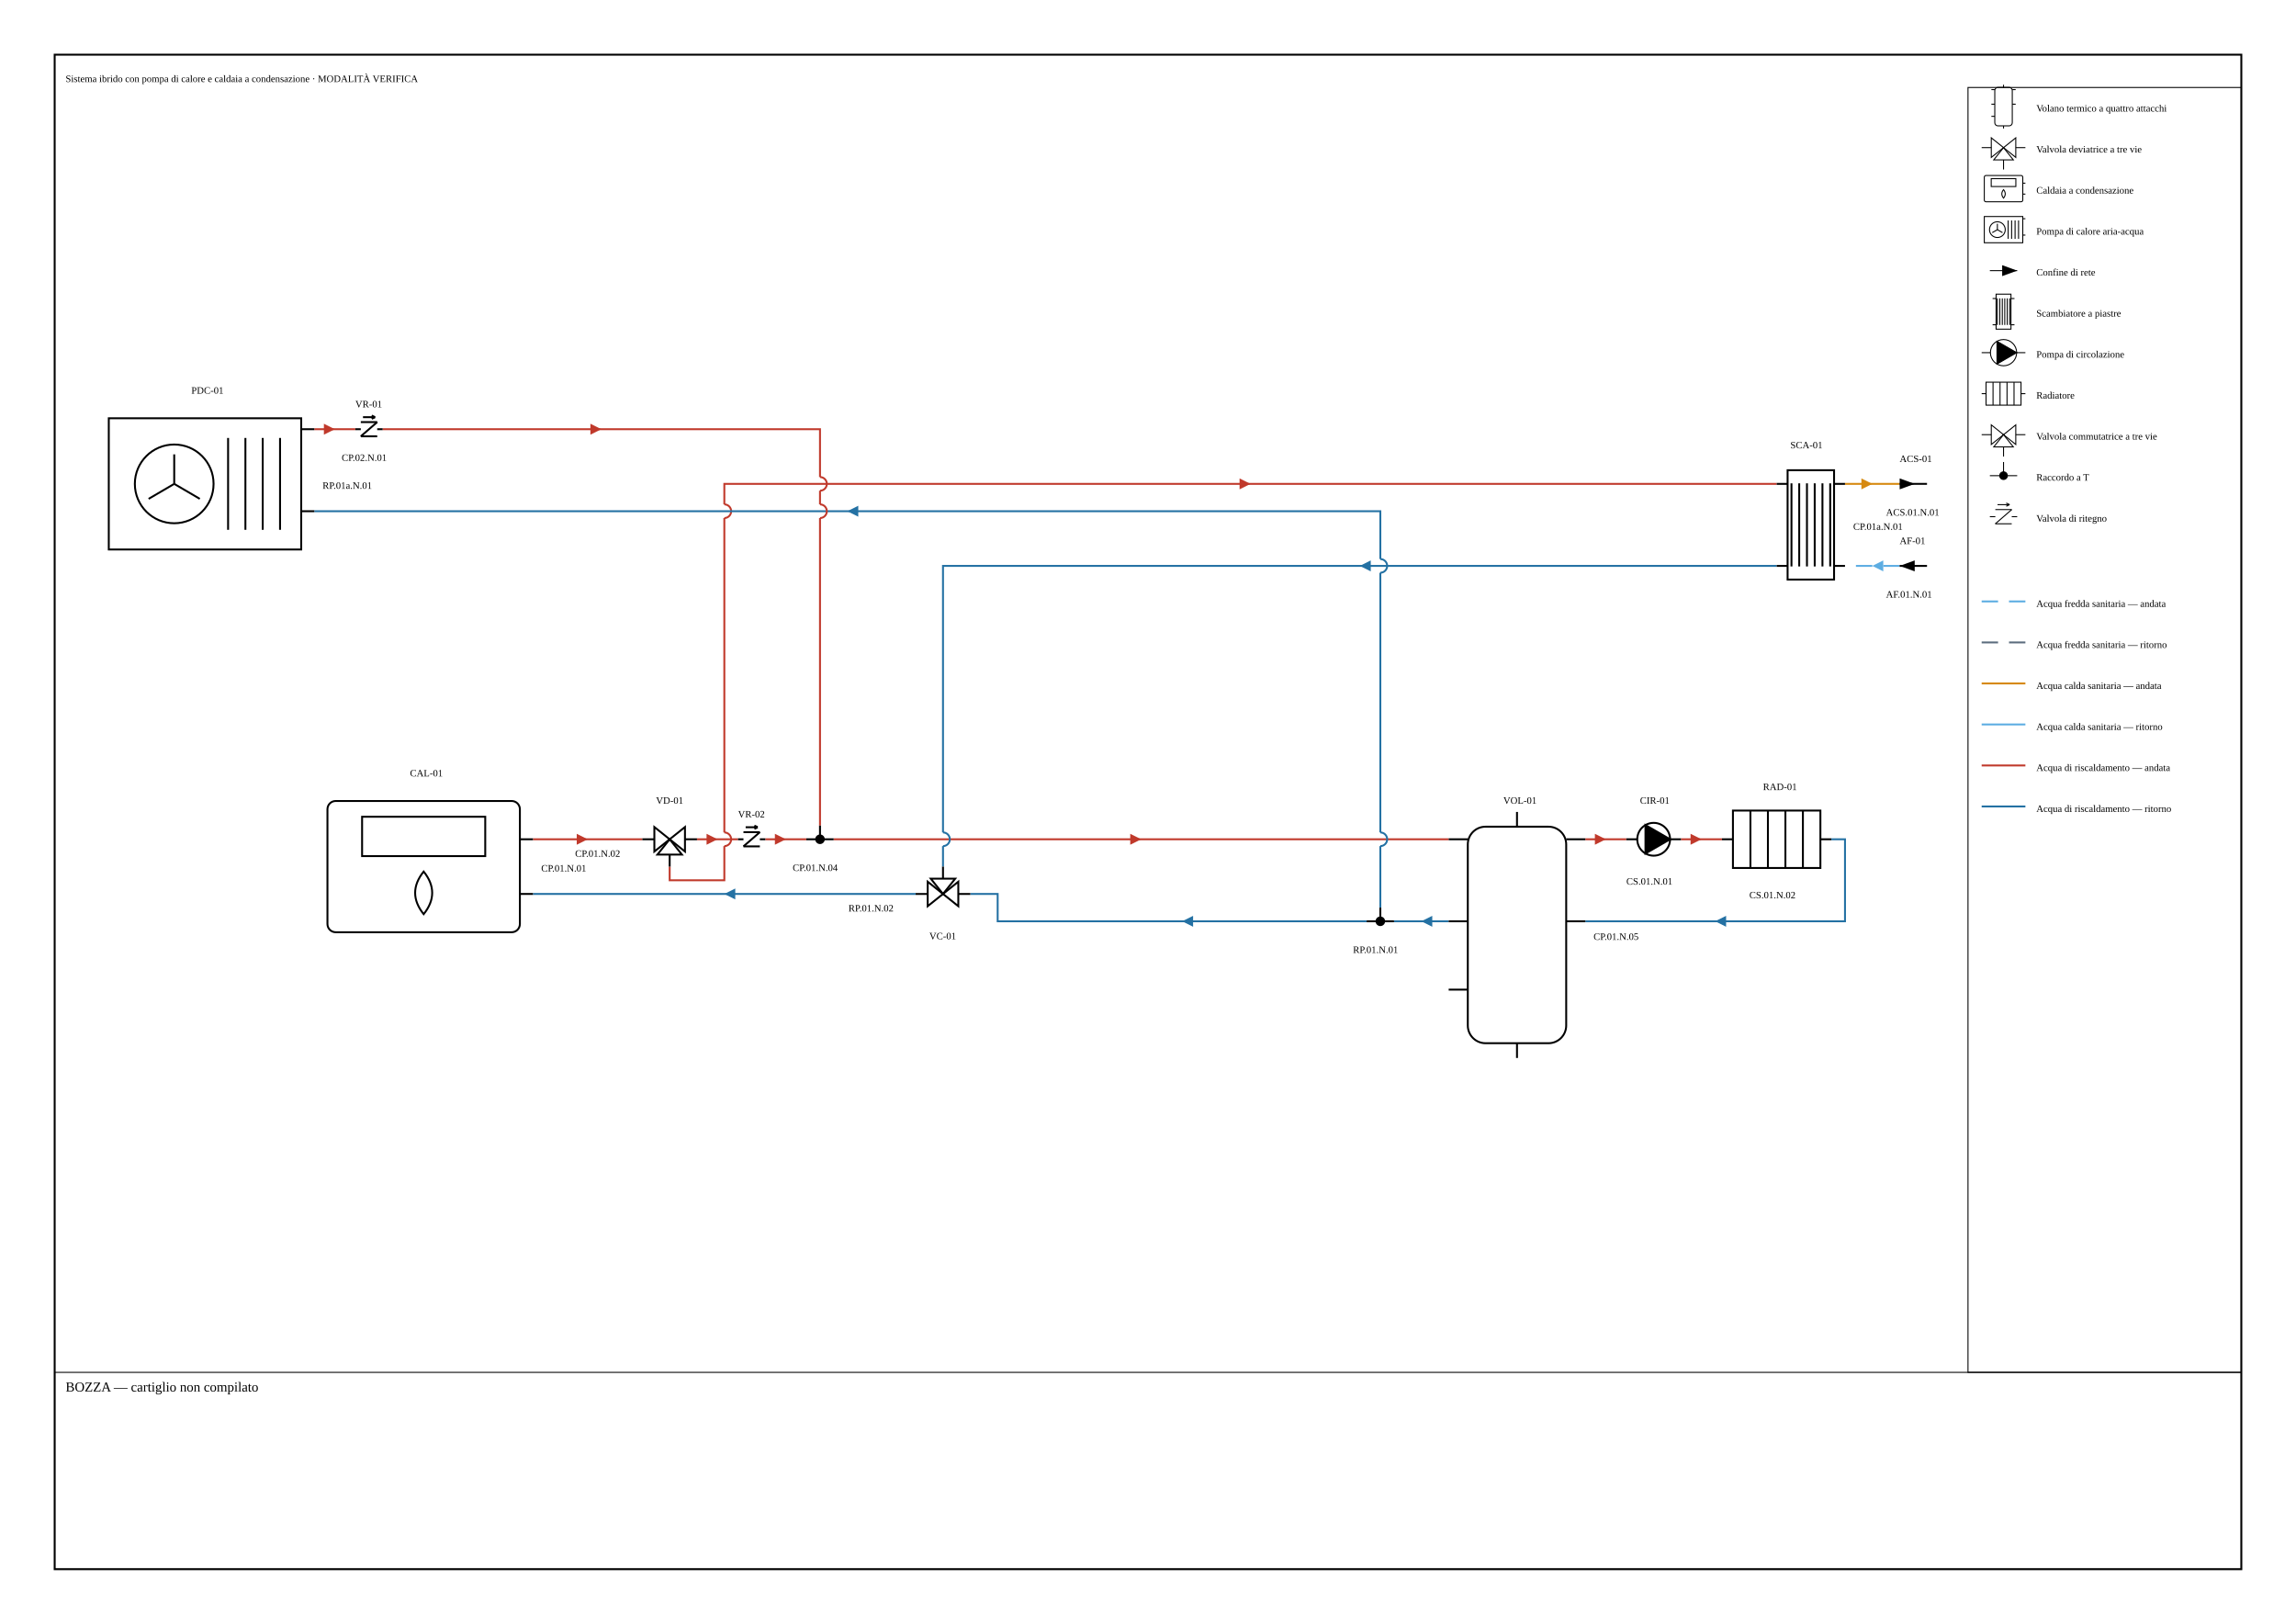
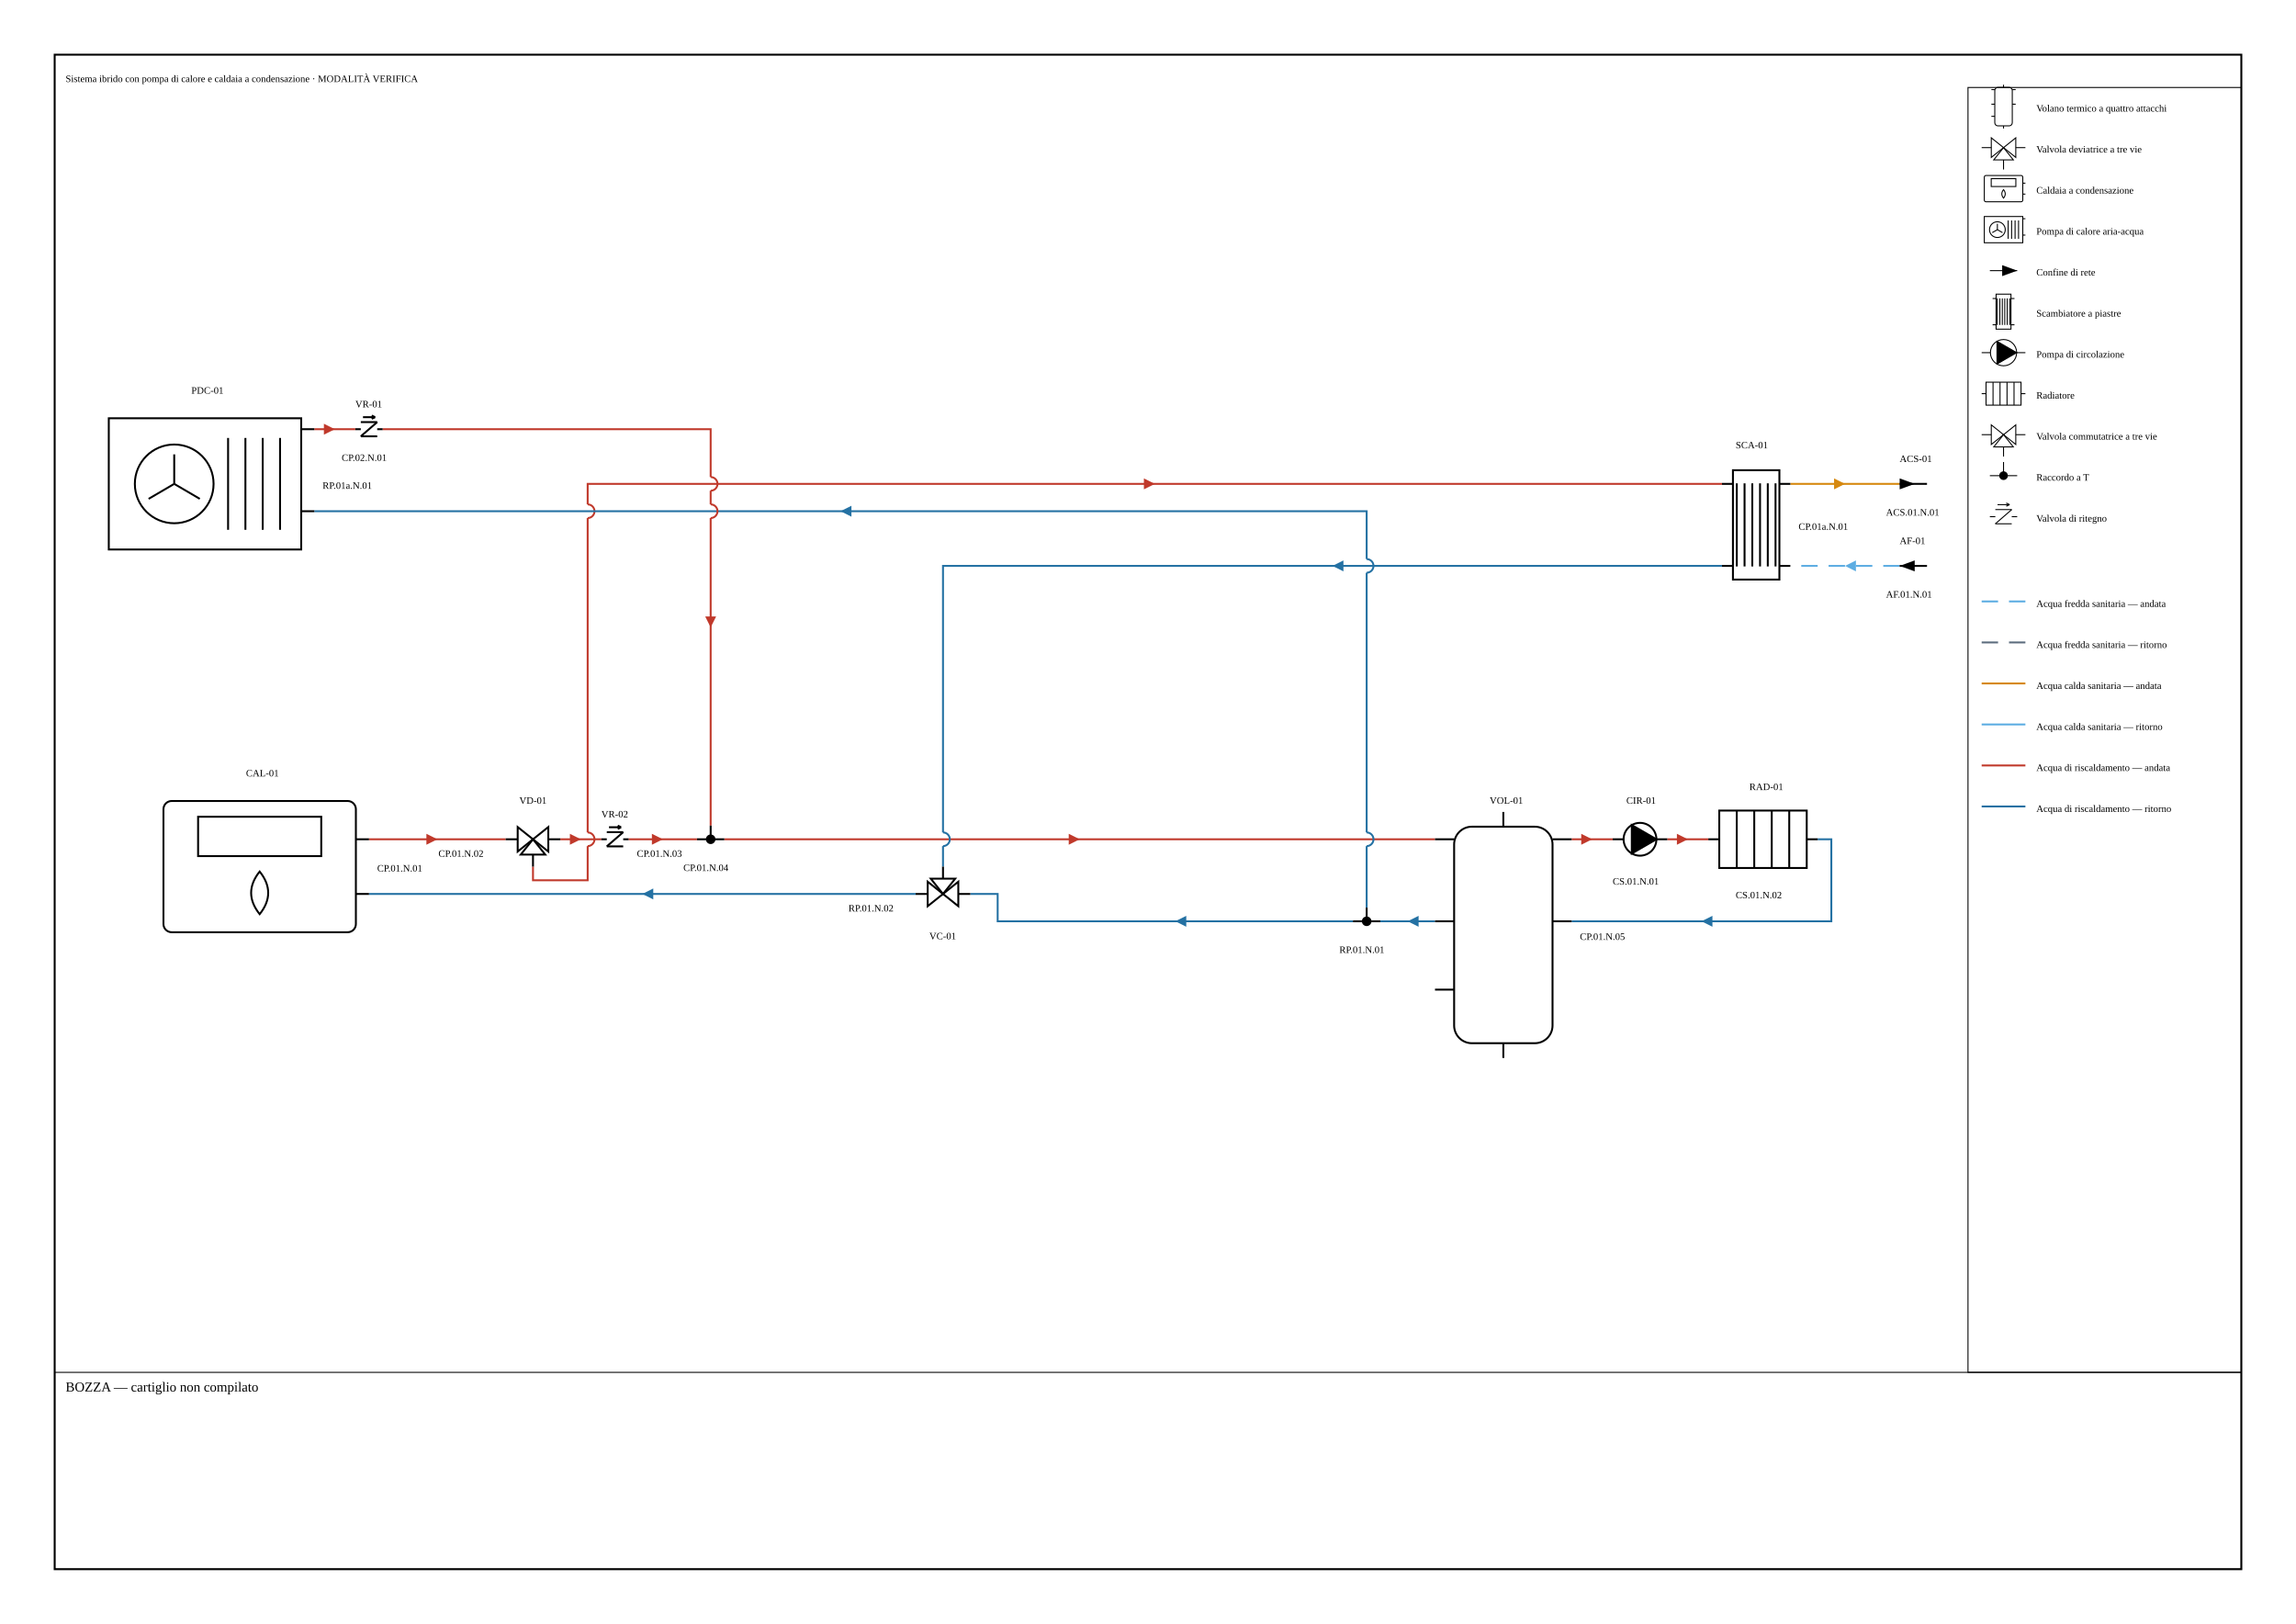
<svg xmlns="http://www.w3.org/2000/svg" width="420mm" height="297mm" viewBox="0 0 420 297">
  <rect x="10" y="10" width="400" height="277" fill="none" stroke="black" stroke-width="0.35" />
  <rect x="10" y="251" width="400" height="36" fill="none" stroke="black" stroke-width="0.18" />
  <rect x="360" y="16" width="50" height="235" fill="none" stroke="black" stroke-width="0.18" />
  <text x="12" y="15" font-size="1.8" fill="black">Sistema ibrido con pompa di calore e caldaia a condensazione · MODALITÀ VERIFICA</text>
  <text x="12" y="254.5" font-size="2.5" fill="black">BOZZA — cartiglio non compilato</text>
-   <polyline class="run" points="152.5,153.5 265,153.5" fill="none" stroke="#c0392b" stroke-width="0.35" />
-   <path class="flow-arrow" d="M208.75 153.5 L206.75 154.5 L206.75 152.5 Z" fill="#c0392b" stroke="none" />
-   <polyline class="run" points="265,168.5 255,168.5" fill="none" stroke="#2471a3" stroke-width="0.35" />
-   <path class="flow-arrow" d="M260 168.5 L262 167.5 L262 169.5 Z" fill="#2471a3" stroke="none" />
-   <polyline class="run" points="335,153.5 337.5,153.5 337.5,168.5 290,168.5" fill="none" stroke="#2471a3" stroke-width="0.35" />
-   <path class="flow-arrow" d="M313.75 168.5 L315.75 167.5 L315.75 169.5 Z" fill="#2471a3" stroke="none" />
-   <polyline class="run" points="290,153.5 297.5,153.5" fill="none" stroke="#c0392b" stroke-width="0.35" />
-   <path class="flow-arrow" d="M293.75 153.5 L291.75 154.5 L291.75 152.5 Z" fill="#c0392b" stroke="none" />
-   <polyline class="run" points="307.5,153.5 315,153.5" fill="none" stroke="#c0392b" stroke-width="0.35" />
-   <path class="flow-arrow" d="M311.25 153.5 L309.25 154.5 L309.25 152.5 Z" fill="#c0392b" stroke="none" />
-   <polyline class="run" points="337.5,88.5 347.5,88.5" fill="none" stroke="#d68910" stroke-width="0.35" />
-   <path class="flow-arrow" d="M342.5 88.5 L340.5 89.5 L340.5 87.5 Z" fill="#d68910" stroke="none" />
-   <polyline class="run" points="97.5,153.5 117.5,153.5" fill="none" stroke="#c0392b" stroke-width="0.35" />
-   <path class="flow-arrow" d="M107.5 153.5 L105.5 154.5 L105.5 152.5 Z" fill="#c0392b" stroke="none" />
-   <polyline class="run" points="127.5,153.5 135,153.5" fill="none" stroke="#c0392b" stroke-width="0.35" />
-   <path class="flow-arrow" d="M131.25 153.5 L129.25 154.5 L129.25 152.5 Z" fill="#c0392b" stroke="none" />
-   <polyline class="run" points="140,153.5 147.5,153.5" fill="none" stroke="#c0392b" stroke-width="0.35" />
-   <path class="flow-arrow" d="M143.75 153.5 L141.75 154.5 L141.75 152.5 Z" fill="#c0392b" stroke="none" />
-   <polyline class="run" points="122.5,158.5 122.5,161 132.5,161 132.5,154.75" fill="none" stroke="#c0392b" stroke-width="0.35" />
-   <polyline class="run" points="132.5,152.25 132.5,94.75" fill="none" stroke="#c0392b" stroke-width="0.35" />
-   <polyline class="run" points="132.5,92.25 132.5,88.5 325,88.5" fill="none" stroke="#c0392b" stroke-width="0.35" />
-   <path class="crossing-hop" d="M132.5 152.25 A1.25 1.25 0 0 1 132.5 154.75" fill="none" stroke="#c0392b" stroke-width="0.35" />
-   <path class="crossing-hop" d="M132.5 92.25 A1.25 1.25 0 0 1 132.5 94.75" fill="none" stroke="#c0392b" stroke-width="0.35" />
-   <path class="flow-arrow" d="M228.75 88.5 L226.75 89.5 L226.75 87.5 Z" fill="#c0392b" stroke="none" />
-   <polyline class="run" points="167.5,163.5 97.5,163.5" fill="none" stroke="#2471a3" stroke-width="0.35" />
-   <path class="flow-arrow" d="M132.5 163.5 L134.5 162.5 L134.5 164.5 Z" fill="#2471a3" stroke="none" />
-   <polyline class="run" points="252.5,166 252.5,154.75" fill="none" stroke="#2471a3" stroke-width="0.35" />
-   <polyline class="run" points="252.5,152.25 252.5,104.75" fill="none" stroke="#2471a3" stroke-width="0.35" />
-   <polyline class="run" points="252.5,102.25 252.5,93.5 57.5,93.5" fill="none" stroke="#2471a3" stroke-width="0.35" />
-   <path class="crossing-hop" d="M252.5 152.25 A1.25 1.25 0 0 1 252.5 154.75" fill="none" stroke="#2471a3" stroke-width="0.35" />
-   <path class="crossing-hop" d="M252.5 102.25 A1.25 1.25 0 0 1 252.5 104.75" fill="none" stroke="#2471a3" stroke-width="0.35" />
-   <path class="flow-arrow" d="M155 93.5 L157 92.5 L157 94.5 Z" fill="#2471a3" stroke="none" />
+   <polyline class="run" points="132.5,153.5 262.5,153.5" fill="none" stroke="#c0392b" stroke-width="0.35" />
+   <path class="flow-arrow" d="M197.5 153.5 L195.5 154.5 L195.5 152.5 Z" fill="#c0392b" stroke="none" />
+   <polyline class="run" points="262.5,168.5 252.5,168.5" fill="none" stroke="#2471a3" stroke-width="0.35" />
+   <path class="flow-arrow" d="M257.5 168.5 L259.5 167.5 L259.5 169.5 Z" fill="#2471a3" stroke="none" />
+   <polyline class="run" points="332.5,153.5 335,153.5 335,168.5 287.5,168.5" fill="none" stroke="#2471a3" stroke-width="0.35" />
+   <path class="flow-arrow" d="M311.25 168.5 L313.25 167.5 L313.25 169.5 Z" fill="#2471a3" stroke="none" />
+   <polyline class="run" points="287.5,153.5 295,153.5" fill="none" stroke="#c0392b" stroke-width="0.35" />
+   <path class="flow-arrow" d="M291.25 153.5 L289.25 154.5 L289.25 152.5 Z" fill="#c0392b" stroke="none" />
+   <polyline class="run" points="305,153.5 312.5,153.5" fill="none" stroke="#c0392b" stroke-width="0.35" />
+   <path class="flow-arrow" d="M308.75 153.5 L306.75 154.5 L306.75 152.5 Z" fill="#c0392b" stroke="none" />
+   <polyline class="run" points="327.5,88.5 347.5,88.5" fill="none" stroke="#d68910" stroke-width="0.35" />
+   <path class="flow-arrow" d="M337.5 88.5 L335.5 89.5 L335.5 87.5 Z" fill="#d68910" stroke="none" />
+   <polyline class="run" points="67.5,153.5 92.5,153.5" fill="none" stroke="#c0392b" stroke-width="0.35" />
+   <path class="flow-arrow" d="M80 153.5 L78 154.5 L78 152.5 Z" fill="#c0392b" stroke="none" />
+   <polyline class="run" points="102.5,153.5 110,153.5" fill="none" stroke="#c0392b" stroke-width="0.35" />
+   <path class="flow-arrow" d="M106.25 153.5 L104.25 154.5 L104.25 152.5 Z" fill="#c0392b" stroke="none" />
+   <polyline class="run" points="115,153.5 127.5,153.5" fill="none" stroke="#c0392b" stroke-width="0.35" />
+   <path class="flow-arrow" d="M121.25 153.5 L119.25 154.5 L119.25 152.5 Z" fill="#c0392b" stroke="none" />
+   <polyline class="run" points="97.5,158.5 97.5,161 107.5,161 107.5,154.75" fill="none" stroke="#c0392b" stroke-width="0.35" />
+   <polyline class="run" points="107.5,152.25 107.5,94.75" fill="none" stroke="#c0392b" stroke-width="0.35" />
+   <polyline class="run" points="107.5,92.25 107.5,88.5 315,88.5" fill="none" stroke="#c0392b" stroke-width="0.35" />
+   <path class="crossing-hop" d="M107.5 152.25 A1.25 1.25 0 0 1 107.5 154.75" fill="none" stroke="#c0392b" stroke-width="0.35" />
+   <path class="crossing-hop" d="M107.5 92.25 A1.25 1.25 0 0 1 107.5 94.75" fill="none" stroke="#c0392b" stroke-width="0.35" />
+   <path class="flow-arrow" d="M211.25 88.5 L209.25 89.5 L209.25 87.5 Z" fill="#c0392b" stroke="none" />
+   <polyline class="run" points="167.5,163.5 67.5,163.5" fill="none" stroke="#2471a3" stroke-width="0.35" />
+   <path class="flow-arrow" d="M117.5 163.5 L119.5 162.5 L119.5 164.5 Z" fill="#2471a3" stroke="none" />
+   <polyline class="run" points="250,166 250,154.75" fill="none" stroke="#2471a3" stroke-width="0.35" />
+   <polyline class="run" points="250,152.25 250,104.75" fill="none" stroke="#2471a3" stroke-width="0.35" />
+   <polyline class="run" points="250,102.25 250,93.5 57.5,93.5" fill="none" stroke="#2471a3" stroke-width="0.35" />
+   <path class="crossing-hop" d="M250 152.25 A1.25 1.25 0 0 1 250 154.75" fill="none" stroke="#2471a3" stroke-width="0.35" />
+   <path class="crossing-hop" d="M250 102.25 A1.25 1.25 0 0 1 250 104.75" fill="none" stroke="#2471a3" stroke-width="0.35" />
+   <path class="flow-arrow" d="M153.75 93.5 L155.75 92.5 L155.75 94.5 Z" fill="#2471a3" stroke="none" />
  <polyline class="run" points="57.5,78.5 65,78.5" fill="none" stroke="#c0392b" stroke-width="0.35" />
  <path class="flow-arrow" d="M61.25 78.5 L59.25 79.5 L59.25 77.5 Z" fill="#c0392b" stroke="none" />
-   <polyline class="run" points="70,78.5 150,78.5 150,87.25" fill="none" stroke="#c0392b" stroke-width="0.35" />
-   <polyline class="run" points="150,89.75 150,92.25" fill="none" stroke="#c0392b" stroke-width="0.35" />
-   <polyline class="run" points="150,94.75 150,151" fill="none" stroke="#c0392b" stroke-width="0.35" />
-   <path class="crossing-hop" d="M150 87.25 A1.25 1.25 0 0 1 150 89.75" fill="none" stroke="#c0392b" stroke-width="0.35" />
-   <path class="crossing-hop" d="M150 92.25 A1.25 1.25 0 0 1 150 94.75" fill="none" stroke="#c0392b" stroke-width="0.35" />
-   <path class="flow-arrow" d="M110 78.5 L108 79.5 L108 77.5 Z" fill="#c0392b" stroke="none" />
-   <polyline class="run" points="325,103.5 172.5,103.5 172.5,152.25" fill="none" stroke="#2471a3" stroke-width="0.35" />
+   <polyline class="run" points="70,78.5 130,78.5 130,87.25" fill="none" stroke="#c0392b" stroke-width="0.35" />
+   <polyline class="run" points="130,89.75 130,92.25" fill="none" stroke="#c0392b" stroke-width="0.35" />
+   <polyline class="run" points="130,94.75 130,151" fill="none" stroke="#c0392b" stroke-width="0.35" />
+   <path class="crossing-hop" d="M130 87.25 A1.25 1.25 0 0 1 130 89.75" fill="none" stroke="#c0392b" stroke-width="0.35" />
+   <path class="crossing-hop" d="M130 92.25 A1.25 1.25 0 0 1 130 94.75" fill="none" stroke="#c0392b" stroke-width="0.35" />
+   <path class="flow-arrow" d="M130 114.75 L129 112.75 L131 112.75 Z" fill="#c0392b" stroke="none" />
+   <polyline class="run" points="315,103.5 172.5,103.5 172.5,152.25" fill="none" stroke="#2471a3" stroke-width="0.35" />
  <polyline class="run" points="172.5,154.75 172.5,158.5" fill="none" stroke="#2471a3" stroke-width="0.35" />
  <path class="crossing-hop" d="M172.5 152.25 A1.25 1.25 0 0 1 172.5 154.75" fill="none" stroke="#2471a3" stroke-width="0.35" />
-   <path class="flow-arrow" d="M248.75 103.5 L250.75 102.5 L250.75 104.5 Z" fill="#2471a3" stroke="none" />
-   <polyline class="run" points="250,168.5 182.5,168.5 182.5,163.5 177.5,163.5" fill="none" stroke="#2471a3" stroke-width="0.35" />
-   <path class="flow-arrow" d="M216.25 168.5 L218.25 167.5 L218.25 169.5 Z" fill="#2471a3" stroke="none" />
-   <polyline class="run" points="347.5,103.5 337.5,103.5" fill="none" stroke="#5dade2" stroke-width="0.35" stroke-dasharray="3 2" />
-   <path class="flow-arrow" d="M342.5 103.5 L344.5 102.5 L344.5 104.5 Z" fill="#5dade2" stroke="none" />
-   <g class="symbol" data-component-id="caldaia" data-symbol-id="gas-boiler" transform="translate(57.5 143.5)" stroke="black" stroke-width="0.35" fill="none">
+   <path class="flow-arrow" d="M243.75 103.5 L245.75 102.5 L245.75 104.5 Z" fill="#2471a3" stroke="none" />
+   <polyline class="run" points="247.5,168.5 182.5,168.5 182.5,163.5 177.5,163.5" fill="none" stroke="#2471a3" stroke-width="0.35" />
+   <path class="flow-arrow" d="M215 168.5 L217 167.5 L217 169.5 Z" fill="#2471a3" stroke="none" />
+   <polyline class="run" points="347.5,103.5 327.5,103.5" fill="none" stroke="#5dade2" stroke-width="0.35" stroke-dasharray="3 2" />
+   <path class="flow-arrow" d="M337.5 103.5 L339.5 102.5 L339.5 104.5 Z" fill="#5dade2" stroke="none" />
+   <g class="symbol" data-component-id="caldaia" data-symbol-id="gas-boiler" transform="translate(27.5 143.5)" stroke="black" stroke-width="0.35" fill="none">
    <rect x="2.4" y="3" width="35.2" height="24" rx="1.5" />
    <rect x="8.736" y="5.88" width="22.528" height="7.2" />
    <path d="M20 15.9 Q23.12 19.8 20 23.7 Q16.88 19.8 20 15.9 Z" />
    <line x1="40" y1="10" x2="37.6" y2="10" />
    <line x1="40" y1="20" x2="37.6" y2="20" />
  </g>
  <g class="symbol" data-component-id="pdc" data-symbol-id="heat-pump-air-water" transform="translate(17.5 73.5)" stroke="black" stroke-width="0.35" fill="none">
    <rect x="2.4" y="3" width="35.2" height="24" />
    <circle cx="14.368" cy="15" r="7.2" />
    <line x1="14.368" y1="15" x2="14.368" y2="9.6" />
    <line x1="14.368" y1="15" x2="9.688" y2="17.736" />
    <line x1="14.368" y1="15" x2="19.048" y2="17.736" />
    <line x1="24.224" y1="6.6" x2="24.224" y2="23.4" />
    <line x1="27.392" y1="6.6" x2="27.392" y2="23.4" />
    <line x1="30.56" y1="6.6" x2="30.56" y2="23.4" />
    <line x1="33.728" y1="6.6" x2="33.728" y2="23.4" />
    <line x1="40" y1="5" x2="37.6" y2="5" />
    <line x1="40" y1="20" x2="37.6" y2="20" />
  </g>
-   <g class="symbol" data-component-id="disgiuntore" data-symbol-id="buffer-four-port" transform="translate(265 148.5)" stroke="black" stroke-width="0.35" fill="none">
+   <g class="symbol" data-component-id="disgiuntore" data-symbol-id="buffer-four-port" transform="translate(262.5 148.5)" stroke="black" stroke-width="0.35" fill="none">
    <rect x="3.5" y="2.7" width="18" height="39.6" rx="3.24" />
    <line x1="0" y1="5" x2="3.5" y2="5" />
    <line x1="0" y1="20" x2="3.5" y2="20" />
    <line x1="25" y1="5" x2="21.5" y2="5" />
    <line x1="25" y1="20" x2="21.5" y2="20" />
    <line x1="12.5" y1="0" x2="12.5" y2="2.7" />
    <line x1="12.5" y1="45" x2="12.5" y2="42.3" />
    <line x1="0" y1="32.5" x2="3.5" y2="32.5" />
  </g>
-   <g class="symbol" data-component-id="radiatori" data-symbol-id="radiator" transform="translate(315 146)" stroke="black" stroke-width="0.35" fill="none">
+   <g class="symbol" data-component-id="radiatori" data-symbol-id="radiator" transform="translate(312.5 146)" stroke="black" stroke-width="0.35" fill="none">
    <rect x="2" y="2.25" width="16" height="10.5" />
    <line x1="5.2" y1="2.25" x2="5.2" y2="12.75" />
    <line x1="8.4" y1="2.25" x2="8.4" y2="12.75" />
    <line x1="11.6" y1="2.25" x2="11.6" y2="12.75" />
    <line x1="14.8" y1="2.25" x2="14.8" y2="12.75" />
    <line x1="0" y1="7.5" x2="2" y2="7.5" />
    <line x1="18" y1="7.5" x2="20" y2="7.5" />
  </g>
-   <g class="symbol" data-component-id="scambiatore" data-symbol-id="plate-heat-exchanger" transform="translate(325 83.5)" stroke="black" stroke-width="0.35" fill="none">
+   <g class="symbol" data-component-id="scambiatore" data-symbol-id="plate-heat-exchanger" transform="translate(315 83.5)" stroke="black" stroke-width="0.35" fill="none">
    <rect x="2" y="2.5" width="8.5" height="20" />
    <line x1="2.708" y1="4.9" x2="2.708" y2="20.1" />
    <line x1="4.125" y1="4.9" x2="4.125" y2="20.1" />
    <line x1="5.542" y1="4.9" x2="5.542" y2="20.1" />
    <line x1="6.958" y1="4.9" x2="6.958" y2="20.1" />
    <line x1="8.375" y1="4.9" x2="8.375" y2="20.1" />
    <line x1="9.792" y1="4.9" x2="9.792" y2="20.1" />
    <line x1="0" y1="5" x2="2" y2="5" />
    <line x1="0" y1="20" x2="2" y2="20" />
    <line x1="12.5" y1="5" x2="10.5" y2="5" />
    <line x1="12.5" y1="20" x2="10.5" y2="20" />
  </g>
  <g class="symbol" data-component-id="acquedotto" data-symbol-id="network-boundary" transform="translate(347.5 101)" stroke="black" stroke-width="0.35" fill="none">
    <g transform="translate(5 5) rotate(180)">
      <line x1="0" y1="2.5" x2="5" y2="2.5" />
    </g>
    <path class="flow-glyph" data-port="a" d="M0 2.5 L2.75 1.5 L2.75 3.5 Z" fill="black" stroke="none" />
  </g>
  <g class="symbol" data-component-id="utenze" data-symbol-id="network-boundary" transform="translate(347.5 86)" stroke="black" stroke-width="0.35" fill="none">
    <g transform="translate(5 5) rotate(180)">
      <line x1="0" y1="2.5" x2="5" y2="2.5" />
    </g>
    <path class="flow-glyph" data-port="a" d="M2.75 2.5 L0 3.5 L0 1.5 Z" fill="black" stroke="none" />
  </g>
-   <g class="symbol" data-component-id="deviatrice-caldaia" data-symbol-id="diverting-valve-3way" transform="translate(117.5 148.5)" stroke="black" stroke-width="0.35" fill="none">
+   <g class="symbol" data-component-id="deviatrice-caldaia" data-symbol-id="diverting-valve-3way" transform="translate(92.5 148.5)" stroke="black" stroke-width="0.35" fill="none">
    <line x1="0" y1="5" x2="2.2" y2="5" />
    <line x1="7.8" y1="5" x2="10" y2="5" />
    <line x1="5" y1="7.8" x2="5" y2="10" />
    <path d="M2.2 2.76 L2.2 7.24 L5 5 Z" />
    <path d="M7.8 2.76 L7.8 7.24 L5 5 Z" />
    <path d="M2.76 7.8 L7.24 7.8 L5 5 Z" />
  </g>
-   <g class="symbol" data-component-id="collettore-mandata" data-symbol-id="tee-junction" transform="translate(147.5 151)" stroke="black" stroke-width="0.35" fill="none">
+   <g class="symbol" data-component-id="collettore-mandata" data-symbol-id="tee-junction" transform="translate(127.5 151)" stroke="black" stroke-width="0.35" fill="none">
    <line x1="0" y1="2.5" x2="5" y2="2.5" />
    <line x1="2.5" y1="0" x2="2.5" y2="2.5" />
    <circle cx="2.5" cy="2.5" r="0.7" fill="currentColor" />
  </g>
  <g class="symbol" data-component-id="commutatrice-ritorno" data-symbol-id="switching-valve-3way" transform="translate(167.5 158.5)" stroke="black" stroke-width="0.35" fill="none">
    <g transform="translate(10 10) rotate(180)">
      <line x1="0" y1="5" x2="2.2" y2="5" />
      <line x1="7.8" y1="5" x2="10" y2="5" />
      <line x1="5" y1="7.8" x2="5" y2="10" />
      <path d="M2.2 2.76 L2.2 7.24 L5 5 Z" />
      <path d="M7.8 2.76 L7.8 7.24 L5 5 Z" />
      <path d="M2.76 7.8 L7.24 7.8 L5 5 Z" />
    </g>
  </g>
-   <g class="symbol" data-component-id="collettore-ritorno" data-symbol-id="tee-junction" transform="translate(250 166)" stroke="black" stroke-width="0.35" fill="none">
+   <g class="symbol" data-component-id="collettore-ritorno" data-symbol-id="tee-junction" transform="translate(247.5 166)" stroke="black" stroke-width="0.35" fill="none">
    <line x1="0" y1="2.5" x2="5" y2="2.5" />
    <line x1="2.5" y1="0" x2="2.5" y2="2.5" />
    <circle cx="2.5" cy="2.5" r="0.7" fill="currentColor" />
  </g>
-   <g class="symbol" data-component-id="circolatore" data-symbol-id="pump-circulator" transform="translate(297.5 148.5)" stroke="black" stroke-width="0.35" fill="none">
+   <g class="symbol" data-component-id="circolatore" data-symbol-id="pump-circulator" transform="translate(295 148.5)" stroke="black" stroke-width="0.35" fill="none">
    <line x1="0" y1="5" x2="2" y2="5" />
    <line x1="8" y1="5" x2="10" y2="5" />
    <circle cx="5" cy="5" r="3" />
    <path d="M3.5 2.402 L3.5 7.598 L8 5 Z" fill="black" />
  </g>
-   <g class="symbol" data-component-id="ritegno-caldaia" data-symbol-id="valve-check" transform="translate(135 151)" stroke="black" stroke-width="0.35" fill="none">
+   <g class="symbol" data-component-id="ritegno-caldaia" data-symbol-id="valve-check" transform="translate(110 151)" stroke="black" stroke-width="0.35" fill="none">
    <line x1="0" y1="2.5" x2="1" y2="2.5" />
    <line x1="4" y1="2.5" x2="5" y2="2.5" />
    <line x1="1" y1="1.2" x2="4" y2="1.2" />
    <line x1="4" y1="1.2" x2="1" y2="3.8" />
    <line x1="1" y1="3.8" x2="4" y2="3.8" />
    <line x1="1.4" y1="0.3" x2="3.6" y2="0.3" />
    <line x1="3.6" y1="0.3" x2="3" y2="0" />
    <line x1="3.6" y1="0.3" x2="3" y2="0.6" />
  </g>
  <g class="symbol" data-component-id="ritegno-pdc" data-symbol-id="valve-check" transform="translate(65 76)" stroke="black" stroke-width="0.35" fill="none">
    <line x1="0" y1="2.5" x2="1" y2="2.5" />
    <line x1="4" y1="2.5" x2="5" y2="2.5" />
    <line x1="1" y1="1.2" x2="4" y2="1.2" />
    <line x1="4" y1="1.2" x2="1" y2="3.8" />
    <line x1="1" y1="3.8" x2="4" y2="3.8" />
    <line x1="1.4" y1="0.3" x2="3.6" y2="0.3" />
    <line x1="3.6" y1="0.3" x2="3" y2="0" />
    <line x1="3.6" y1="0.3" x2="3" y2="0.6" />
  </g>
-   <text class="label" data-role="tag" x="75" y="142" font-size="1.8" fill="black">CAL-01</text>
+   <text class="label" data-role="tag" x="45" y="142" font-size="1.8" fill="black">CAL-01</text>
  <text class="label" data-role="tag" x="35" y="72" font-size="1.8" fill="black">PDC-01</text>
-   <text class="label" data-role="tag" x="275" y="147" font-size="1.8" fill="black">VOL-01</text>
-   <text class="label" data-role="tag" x="322.5" y="144.5" font-size="1.8" fill="black">RAD-01</text>
-   <text class="label" data-role="tag" x="327.5" y="82" font-size="1.8" fill="black">SCA-01</text>
+   <text class="label" data-role="tag" x="272.5" y="147" font-size="1.8" fill="black">VOL-01</text>
+   <text class="label" data-role="tag" x="320" y="144.5" font-size="1.8" fill="black">RAD-01</text>
+   <text class="label" data-role="tag" x="317.5" y="82" font-size="1.8" fill="black">SCA-01</text>
  <text class="label" data-role="tag" x="347.5" y="99.5" font-size="1.8" fill="black">AF-01</text>
  <text class="label" data-role="tag" x="347.5" y="84.5" font-size="1.8" fill="black">ACS-01</text>
-   <text class="label" data-role="tag" x="120" y="147" font-size="1.8" fill="black">VD-01</text>
+   <text class="label" data-role="tag" x="95" y="147" font-size="1.8" fill="black">VD-01</text>
  <text class="label" data-role="tag" x="170" y="171.8" font-size="1.8" fill="black">VC-01</text>
-   <text class="label" data-role="tag" x="300" y="147" font-size="1.8" fill="black">CIR-01</text>
-   <text class="label" data-role="tag" x="135" y="149.5" font-size="1.8" fill="black">VR-02</text>
+   <text class="label" data-role="tag" x="297.5" y="147" font-size="1.8" fill="black">CIR-01</text>
+   <text class="label" data-role="tag" x="110" y="149.5" font-size="1.8" fill="black">VR-02</text>
  <text class="label" data-role="tag" x="65" y="74.5" font-size="1.8" fill="black">VR-01</text>
-   <text class="label" data-role="address" x="99" y="159.4" font-size="1.8" fill="black">CP.01.N.01</text>
+   <text class="label" data-role="address" x="69" y="159.4" font-size="1.8" fill="black">CP.01.N.01</text>
  <text class="label" data-role="address" x="59" y="89.4" font-size="1.8" fill="black">RP.01a.N.01</text>
-   <text class="label" data-role="address" x="291.5" y="171.9" font-size="1.8" fill="black">CP.01.N.05</text>
-   <text class="label" data-role="address" x="320" y="164.3" font-size="1.8" fill="black">CS.01.N.02</text>
-   <text class="label" data-role="address" x="339" y="96.9" font-size="1.8" fill="black">CP.01a.N.01</text>
+   <text class="label" data-role="address" x="289" y="171.9" font-size="1.8" fill="black">CP.01.N.05</text>
+   <text class="label" data-role="address" x="317.5" y="164.3" font-size="1.8" fill="black">CS.01.N.02</text>
+   <text class="label" data-role="address" x="329" y="96.9" font-size="1.8" fill="black">CP.01a.N.01</text>
  <text class="label" data-role="address" x="345" y="109.3" font-size="1.8" fill="black">AF.01.N.01</text>
  <text class="label" data-role="address" x="345" y="94.3" font-size="1.8" fill="black">ACS.01.N.01</text>
-   <text class="label" data-role="address" x="105.2" y="156.7" font-size="1.8" fill="black">CP.01.N.02</text>
-   <text class="label" data-role="address" x="145" y="159.3" font-size="1.8" fill="black">CP.01.N.04</text>
+   <text class="label" data-role="address" x="80.2" y="156.7" font-size="1.8" fill="black">CP.01.N.02</text>
+   <text class="label" data-role="address" x="125" y="159.3" font-size="1.8" fill="black">CP.01.N.04</text>
  <text class="label" data-role="address" x="155.2" y="166.7" font-size="1.8" fill="black">RP.01.N.02</text>
-   <text class="label" data-role="address" x="247.5" y="174.3" font-size="1.8" fill="black">RP.01.N.01</text>
-   <text class="label" data-role="address" x="297.5" y="161.8" font-size="1.8" fill="black">CS.01.N.01</text>
+   <text class="label" data-role="address" x="245" y="174.3" font-size="1.8" fill="black">RP.01.N.01</text>
+   <text class="label" data-role="address" x="295" y="161.8" font-size="1.8" fill="black">CS.01.N.01</text>
+   <text class="label" data-role="address" x="116.5" y="156.7" font-size="1.8" fill="black">CP.01.N.03</text>
  <text class="label" data-role="address" x="62.5" y="84.3" font-size="1.8" fill="black">CP.02.N.01</text>
  <g class="legend-symbol" data-symbol-id="buffer-four-port" transform="translate(364.278 15.5) scale(0.177778)" stroke="black" stroke-width="1.012" fill="none">
    <rect x="3.5" y="2.7" width="18" height="39.6" rx="3.24" />
    <line x1="0" y1="5" x2="3.5" y2="5" />
    <line x1="0" y1="20" x2="3.5" y2="20" />
    <line x1="25" y1="5" x2="21.5" y2="5" />
    <line x1="25" y1="20" x2="21.5" y2="20" />
    <line x1="12.5" y1="0" x2="12.5" y2="2.7" />
    <line x1="12.5" y1="45" x2="12.5" y2="42.3" />
    <line x1="0" y1="32.5" x2="3.5" y2="32.5" />
  </g>
  <text class="legend-name" x="372.5" y="20.4" font-size="1.8" fill="black">Volano termico a quattro attacchi</text>
  <g class="legend-symbol" data-symbol-id="diverting-valve-3way" transform="translate(362.5 23) scale(0.8)" stroke="black" stroke-width="0.225" fill="none">
    <line x1="0" y1="5" x2="2.2" y2="5" />
    <line x1="7.8" y1="5" x2="10" y2="5" />
    <line x1="5" y1="7.8" x2="5" y2="10" />
    <path d="M2.2 2.76 L2.2 7.24 L5 5 Z" />
    <path d="M7.8 2.76 L7.8 7.24 L5 5 Z" />
    <path d="M2.76 7.8 L7.24 7.8 L5 5 Z" />
  </g>
  <text class="legend-name" x="372.5" y="27.9" font-size="1.8" fill="black">Valvola deviatrice a tre vie</text>
  <g class="legend-symbol" data-symbol-id="gas-boiler" transform="translate(362.5 31.5) scale(0.2)" stroke="black" stroke-width="0.9" fill="none">
    <rect x="2.4" y="3" width="35.2" height="24" rx="1.5" />
    <rect x="8.736" y="5.88" width="22.528" height="7.2" />
    <path d="M20 15.9 Q23.12 19.8 20 23.7 Q16.88 19.8 20 15.9 Z" />
    <line x1="40" y1="10" x2="37.6" y2="10" />
    <line x1="40" y1="20" x2="37.6" y2="20" />
  </g>
  <text class="legend-name" x="372.5" y="35.4" font-size="1.8" fill="black">Caldaia a condensazione</text>
  <g class="legend-symbol" data-symbol-id="heat-pump-air-water" transform="translate(362.5 39) scale(0.2)" stroke="black" stroke-width="0.9" fill="none">
    <rect x="2.4" y="3" width="35.2" height="24" />
    <circle cx="14.368" cy="15" r="7.2" />
    <line x1="14.368" y1="15" x2="14.368" y2="9.6" />
    <line x1="14.368" y1="15" x2="9.688" y2="17.736" />
    <line x1="14.368" y1="15" x2="19.048" y2="17.736" />
    <line x1="24.224" y1="6.6" x2="24.224" y2="23.4" />
    <line x1="27.392" y1="6.6" x2="27.392" y2="23.4" />
    <line x1="30.56" y1="6.6" x2="30.56" y2="23.4" />
    <line x1="33.728" y1="6.6" x2="33.728" y2="23.4" />
    <line x1="40" y1="5" x2="37.6" y2="5" />
    <line x1="40" y1="20" x2="37.6" y2="20" />
  </g>
  <text class="legend-name" x="372.5" y="42.9" font-size="1.8" fill="black">Pompa di calore aria-acqua</text>
  <g class="legend-symbol" data-symbol-id="network-boundary" transform="translate(364 47) scale(1)" stroke="black" stroke-width="0.18" fill="none">
    <line x1="0" y1="2.5" x2="5" y2="2.5" />
    <path class="flow-glyph" data-port="a" d="M5 2.5 L2.25 3.5 L2.25 1.5 Z" fill="black" stroke="none" />
  </g>
  <text class="legend-name" x="372.5" y="50.4" font-size="1.8" fill="black">Confine di rete</text>
  <g class="legend-symbol" data-symbol-id="plate-heat-exchanger" transform="translate(364.5 53) scale(0.32)" stroke="black" stroke-width="0.562" fill="none">
    <rect x="2" y="2.5" width="8.5" height="20" />
    <line x1="2.708" y1="4.9" x2="2.708" y2="20.1" />
    <line x1="4.125" y1="4.9" x2="4.125" y2="20.1" />
    <line x1="5.542" y1="4.9" x2="5.542" y2="20.1" />
    <line x1="6.958" y1="4.9" x2="6.958" y2="20.1" />
    <line x1="8.375" y1="4.9" x2="8.375" y2="20.1" />
    <line x1="9.792" y1="4.9" x2="9.792" y2="20.1" />
    <line x1="0" y1="5" x2="2" y2="5" />
    <line x1="0" y1="20" x2="2" y2="20" />
    <line x1="12.5" y1="5" x2="10.5" y2="5" />
    <line x1="12.5" y1="20" x2="10.5" y2="20" />
  </g>
  <text class="legend-name" x="372.5" y="57.9" font-size="1.8" fill="black">Scambiatore a piastre</text>
  <g class="legend-symbol" data-symbol-id="pump-circulator" transform="translate(362.5 60.5) scale(0.8)" stroke="black" stroke-width="0.225" fill="none">
    <line x1="0" y1="5" x2="2" y2="5" />
    <line x1="8" y1="5" x2="10" y2="5" />
    <circle cx="5" cy="5" r="3" />
    <path d="M3.5 2.402 L3.5 7.598 L8 5 Z" fill="black" />
  </g>
  <text class="legend-name" x="372.5" y="65.4" font-size="1.8" fill="black">Pompa di circolazione</text>
  <g class="legend-symbol" data-symbol-id="radiator" transform="translate(362.5 69) scale(0.4)" stroke="black" stroke-width="0.45" fill="none">
    <rect x="2" y="2.25" width="16" height="10.5" />
    <line x1="5.2" y1="2.25" x2="5.2" y2="12.75" />
    <line x1="8.4" y1="2.25" x2="8.4" y2="12.75" />
    <line x1="11.6" y1="2.25" x2="11.6" y2="12.75" />
    <line x1="14.8" y1="2.25" x2="14.8" y2="12.75" />
    <line x1="0" y1="7.5" x2="2" y2="7.5" />
    <line x1="18" y1="7.5" x2="20" y2="7.5" />
  </g>
  <text class="legend-name" x="372.5" y="72.9" font-size="1.8" fill="black">Radiatore</text>
  <g class="legend-symbol" data-symbol-id="switching-valve-3way" transform="translate(362.5 75.5) scale(0.8)" stroke="black" stroke-width="0.225" fill="none">
    <line x1="0" y1="5" x2="2.2" y2="5" />
    <line x1="7.8" y1="5" x2="10" y2="5" />
    <line x1="5" y1="7.8" x2="5" y2="10" />
    <path d="M2.2 2.76 L2.2 7.24 L5 5 Z" />
    <path d="M7.8 2.76 L7.8 7.24 L5 5 Z" />
    <path d="M2.76 7.8 L7.24 7.8 L5 5 Z" />
  </g>
  <text class="legend-name" x="372.5" y="80.4" font-size="1.8" fill="black">Valvola commutatrice a tre vie</text>
  <g class="legend-symbol" data-symbol-id="tee-junction" transform="translate(364 84.5) scale(1)" stroke="black" stroke-width="0.18" fill="none">
    <line x1="0" y1="2.5" x2="5" y2="2.5" />
    <line x1="2.5" y1="0" x2="2.5" y2="2.5" />
    <circle cx="2.5" cy="2.5" r="0.7" fill="currentColor" />
  </g>
  <text class="legend-name" x="372.5" y="87.9" font-size="1.8" fill="black">Raccordo a T</text>
  <g class="legend-symbol" data-symbol-id="valve-check" transform="translate(364 92) scale(1)" stroke="black" stroke-width="0.18" fill="none">
    <line x1="0" y1="2.5" x2="1" y2="2.5" />
    <line x1="4" y1="2.5" x2="5" y2="2.5" />
    <line x1="1" y1="1.2" x2="4" y2="1.2" />
    <line x1="4" y1="1.2" x2="1" y2="3.8" />
    <line x1="1" y1="3.8" x2="4" y2="3.8" />
    <line x1="1.4" y1="0.3" x2="3.6" y2="0.3" />
    <line x1="3.6" y1="0.3" x2="3" y2="0" />
    <line x1="3.6" y1="0.3" x2="3" y2="0.6" />
  </g>
  <text class="legend-name" x="372.5" y="95.4" font-size="1.8" fill="black">Valvola di ritegno</text>
  <line class="legend-network" x1="362.5" y1="110" x2="370.5" y2="110" stroke="#5dade2" stroke-width="0.35" stroke-dasharray="3 2" />
  <text class="legend-network-name" x="372.5" y="111" font-size="1.8" fill="black">Acqua fredda sanitaria — andata</text>
  <line class="legend-network" x1="362.5" y1="117.5" x2="370.5" y2="117.5" stroke="#5d6d7e" stroke-width="0.35" stroke-dasharray="3 2" />
  <text class="legend-network-name" x="372.5" y="118.5" font-size="1.8" fill="black">Acqua fredda sanitaria — ritorno</text>
  <line class="legend-network" x1="362.5" y1="125" x2="370.5" y2="125" stroke="#d68910" stroke-width="0.35" />
  <text class="legend-network-name" x="372.5" y="126" font-size="1.8" fill="black">Acqua calda sanitaria — andata</text>
  <line class="legend-network" x1="362.5" y1="132.5" x2="370.5" y2="132.5" stroke="#5dade2" stroke-width="0.35" />
  <text class="legend-network-name" x="372.5" y="133.5" font-size="1.8" fill="black">Acqua calda sanitaria — ritorno</text>
  <line class="legend-network" x1="362.5" y1="140" x2="370.5" y2="140" stroke="#c0392b" stroke-width="0.35" />
  <text class="legend-network-name" x="372.5" y="141" font-size="1.8" fill="black">Acqua di riscaldamento — andata</text>
  <line class="legend-network" x1="362.5" y1="147.5" x2="370.5" y2="147.5" stroke="#2471a3" stroke-width="0.35" />
  <text class="legend-network-name" x="372.5" y="148.5" font-size="1.8" fill="black">Acqua di riscaldamento — ritorno</text>
</svg>
